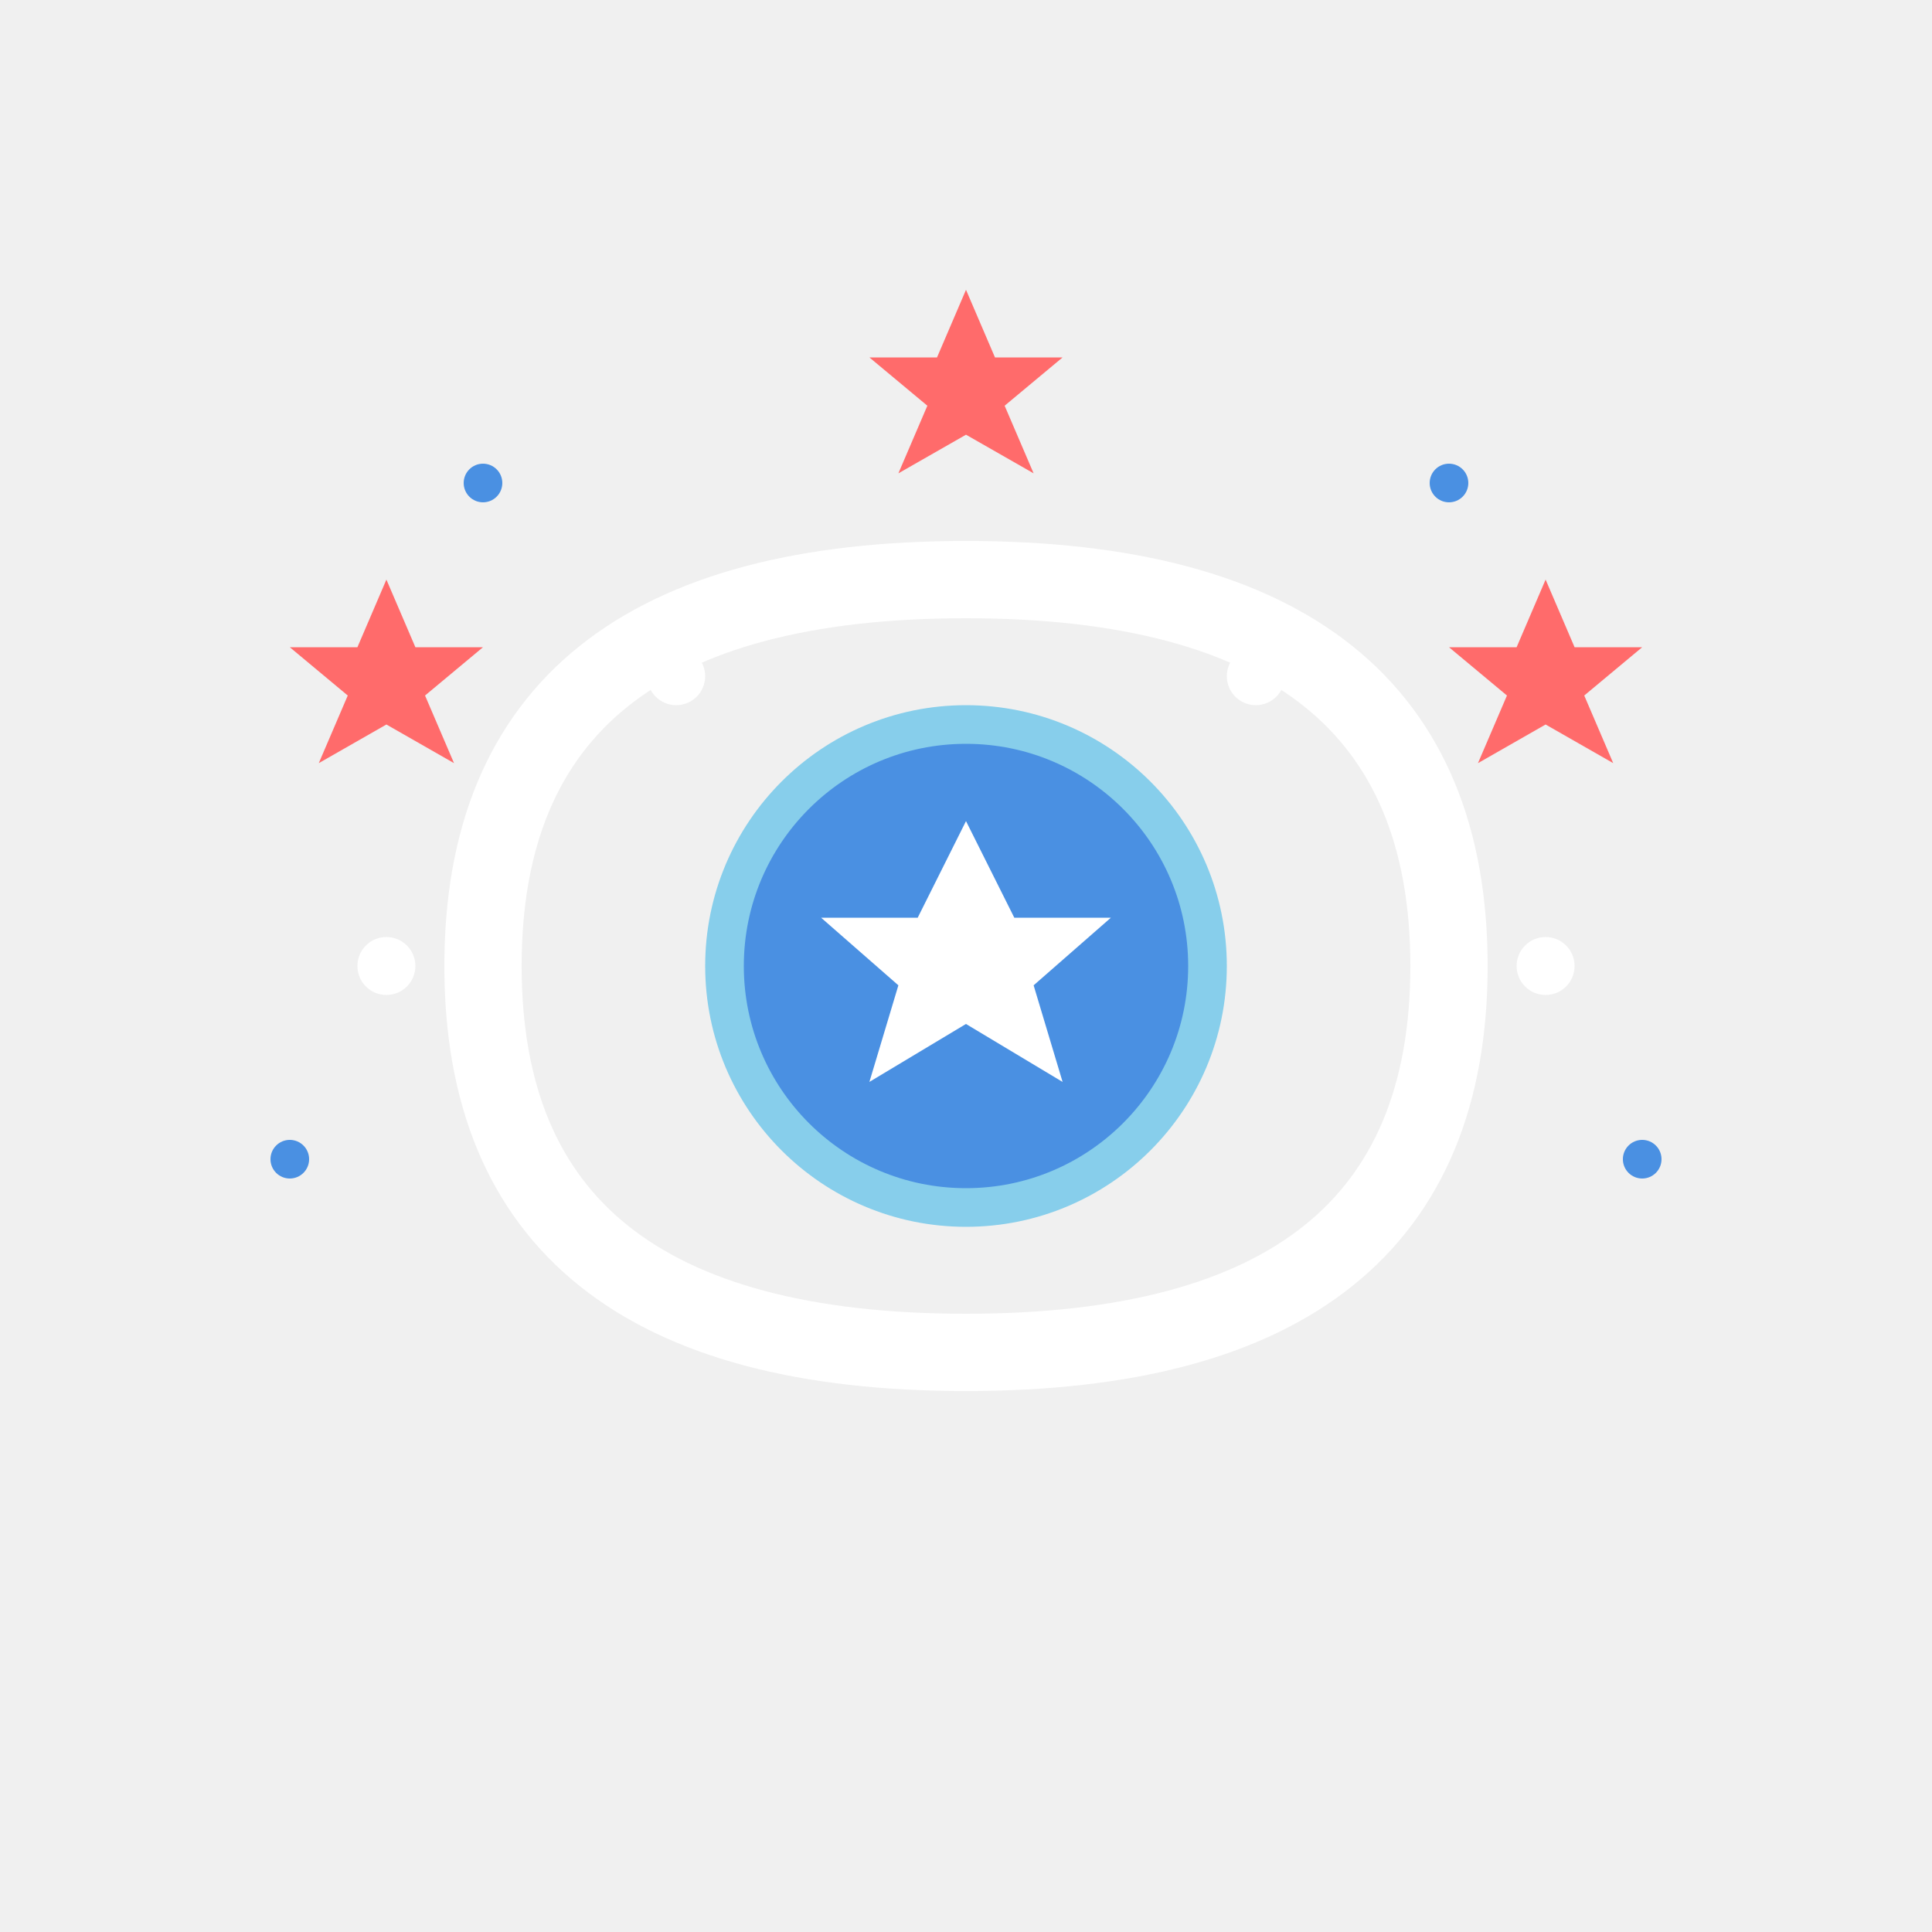
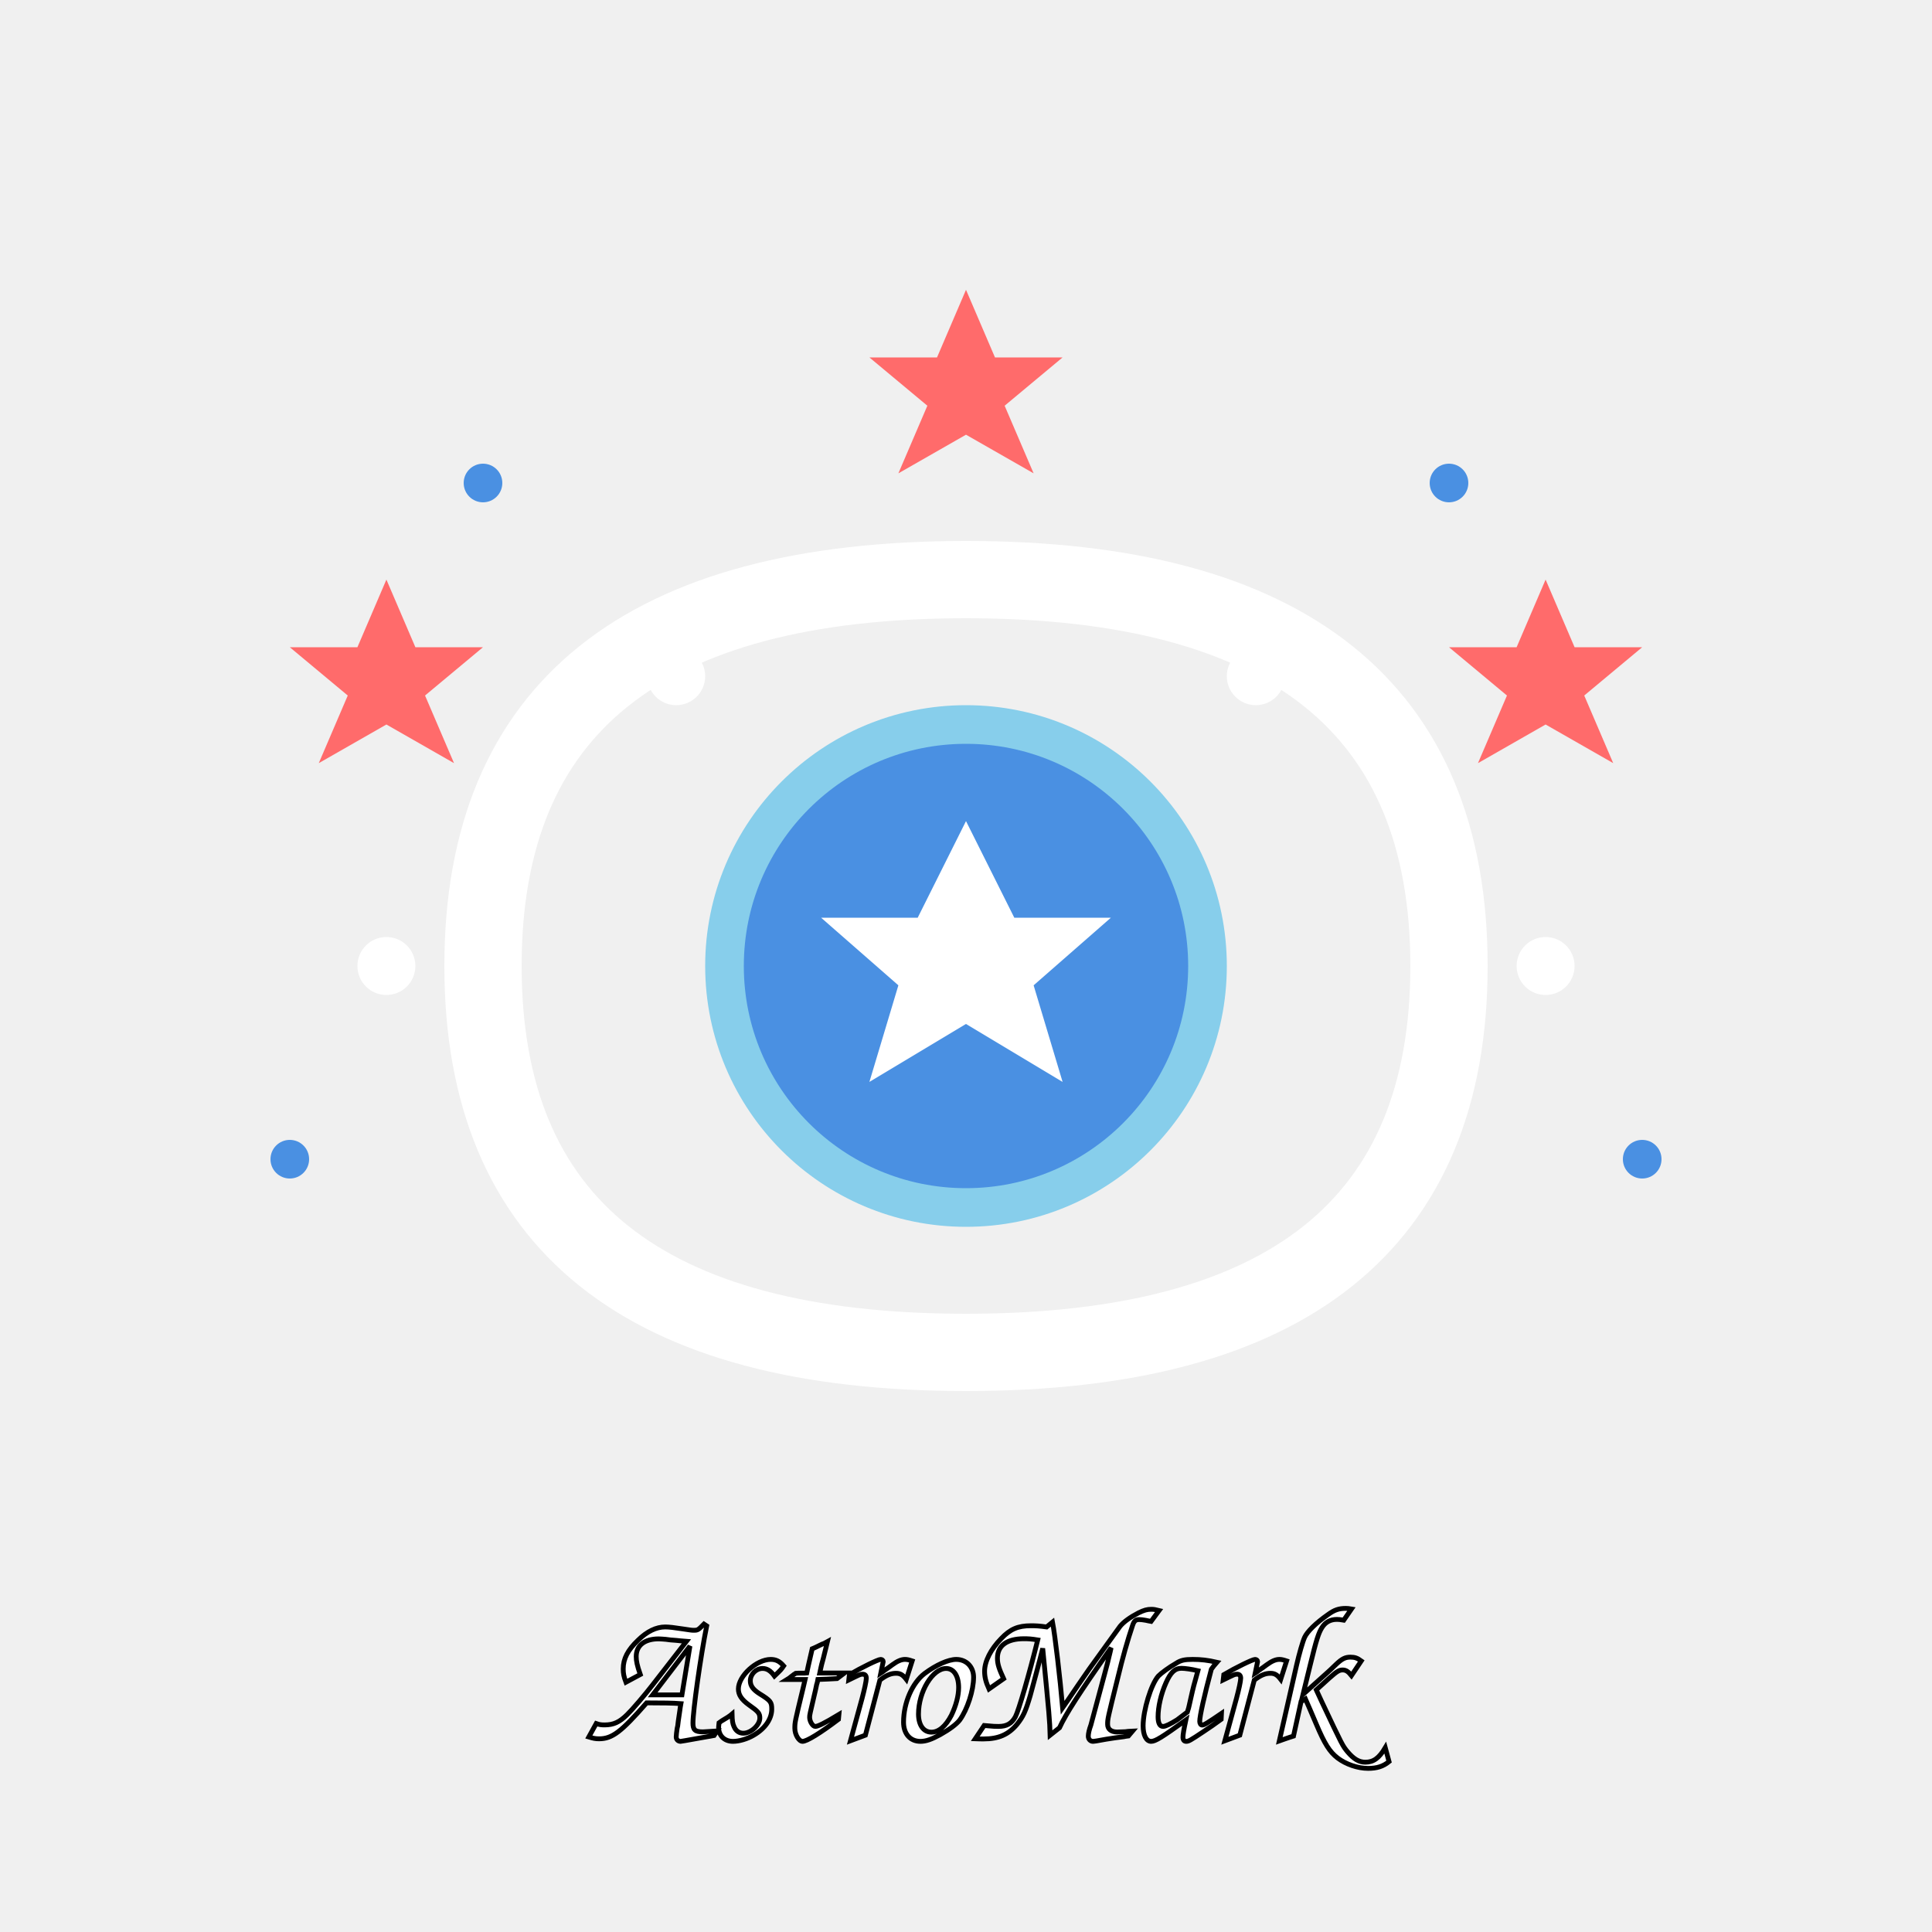
<svg xmlns="http://www.w3.org/2000/svg" viewBox="0 0 200 200">
  <path d="M50 100 Q50 60 100 60 Q150 60 150 100 Q150 140 100 140 Q50 140 50 100" fill="none" stroke="white" stroke-width="8" />
  <circle cx="100" cy="100" r="25" fill="#4A90E2" stroke="#87CEEB" stroke-width="4" />
  <path d="M100 85 L105 95 L115 95 L107 102 L110 112 L100 106 L90 112 L93 102 L85 95 L95 95 Z" fill="white" />
  <g fill="#FF6B6B">
    <path d="M40 60 L43 67 L50 67 L44 72 L47 79 L40 75 L33 79 L36 72 L30 67 L37 67 Z" />
    <path d="M160 60 L163 67 L170 67 L164 72 L167 79 L160 75 L153 79 L156 72 L150 67 L157 67 Z" />
    <path d="M100 30 L103 37 L110 37 L104 42 L107 49 L100 45 L93 49 L96 42 L90 37 L97 37 Z" />
  </g>
  <g fill="white">
    <circle cx="40" cy="100" r="3" />
    <circle cx="160" cy="100" r="3" />
    <circle cx="70" cy="70" r="3" />
    <circle cx="130" cy="70" r="3" />
  </g>
  <g fill="#4A90E2">
    <circle cx="30" cy="120" r="2" />
    <circle cx="170" cy="120" r="2" />
    <circle cx="50" cy="50" r="2" />
    <circle cx="150" cy="50" r="2" />
  </g>
+   <text x="100" y="180" text-anchor="middle" font-family="Titillium Web, Cursive, 'Brush Script MT', sans-serif" font-size="20" fill="white" stroke="black" stroke-width="0.5">
+         AstroMark
+     </text>
</svg>
